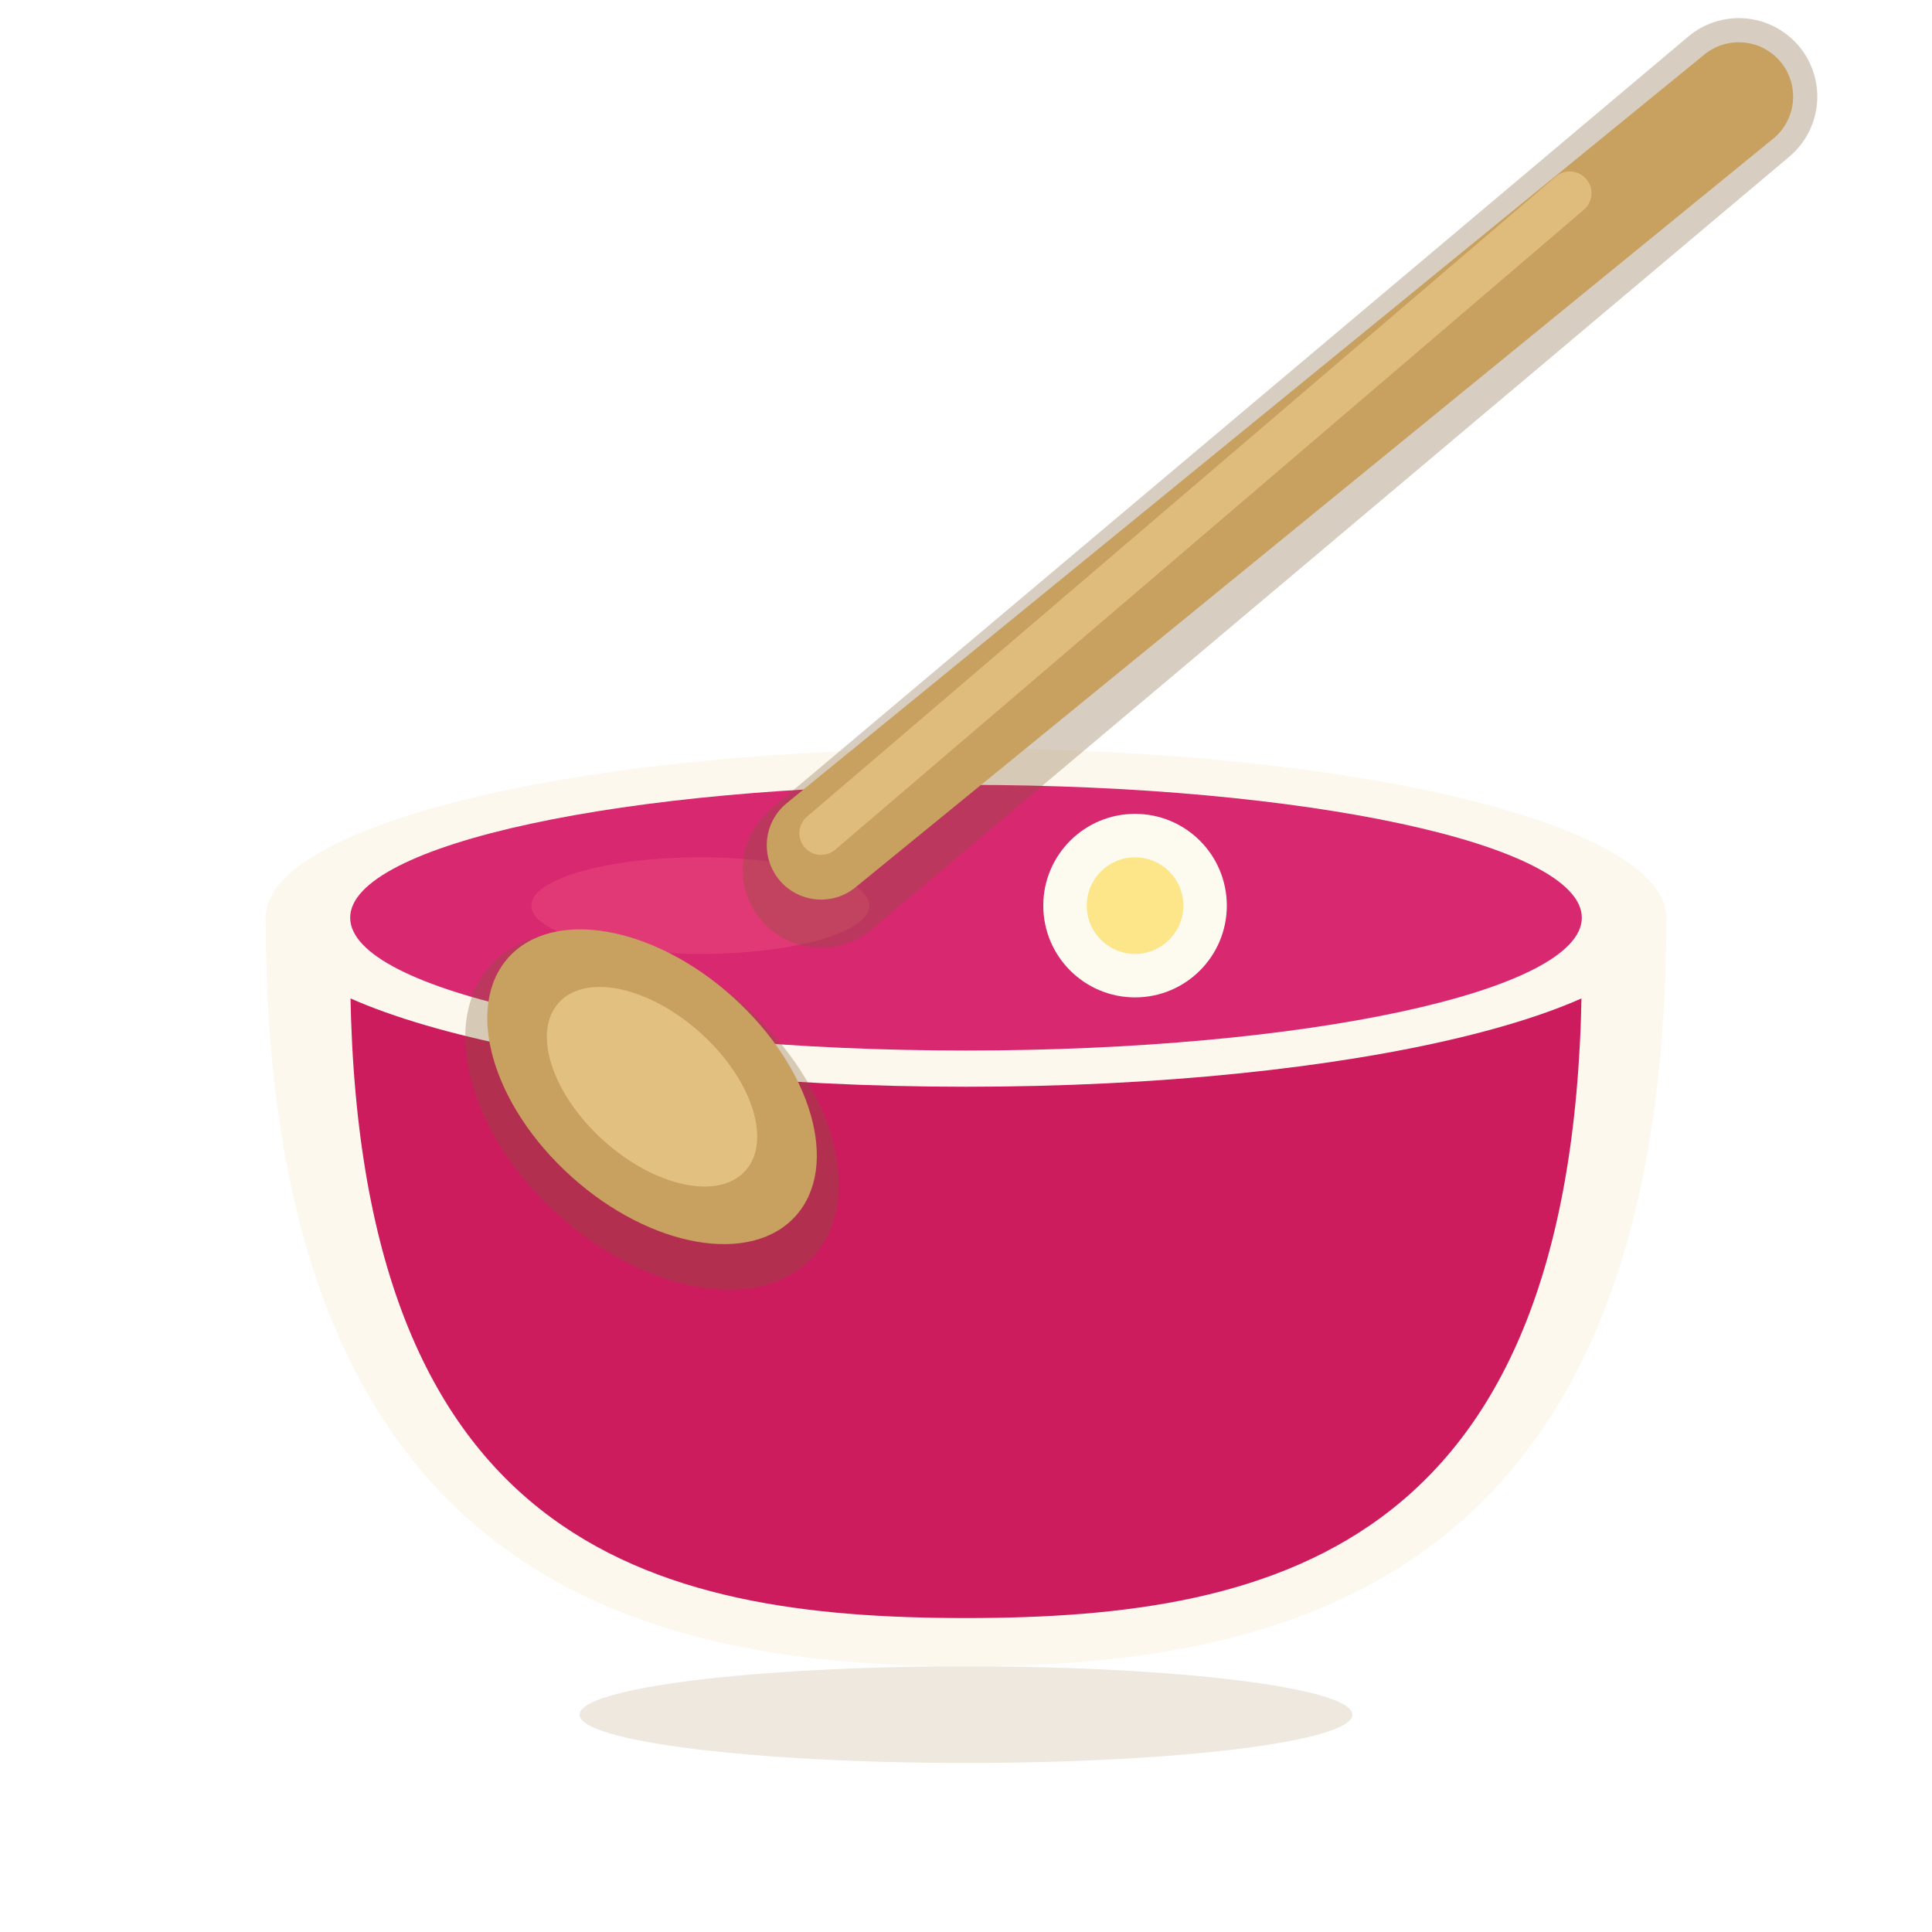
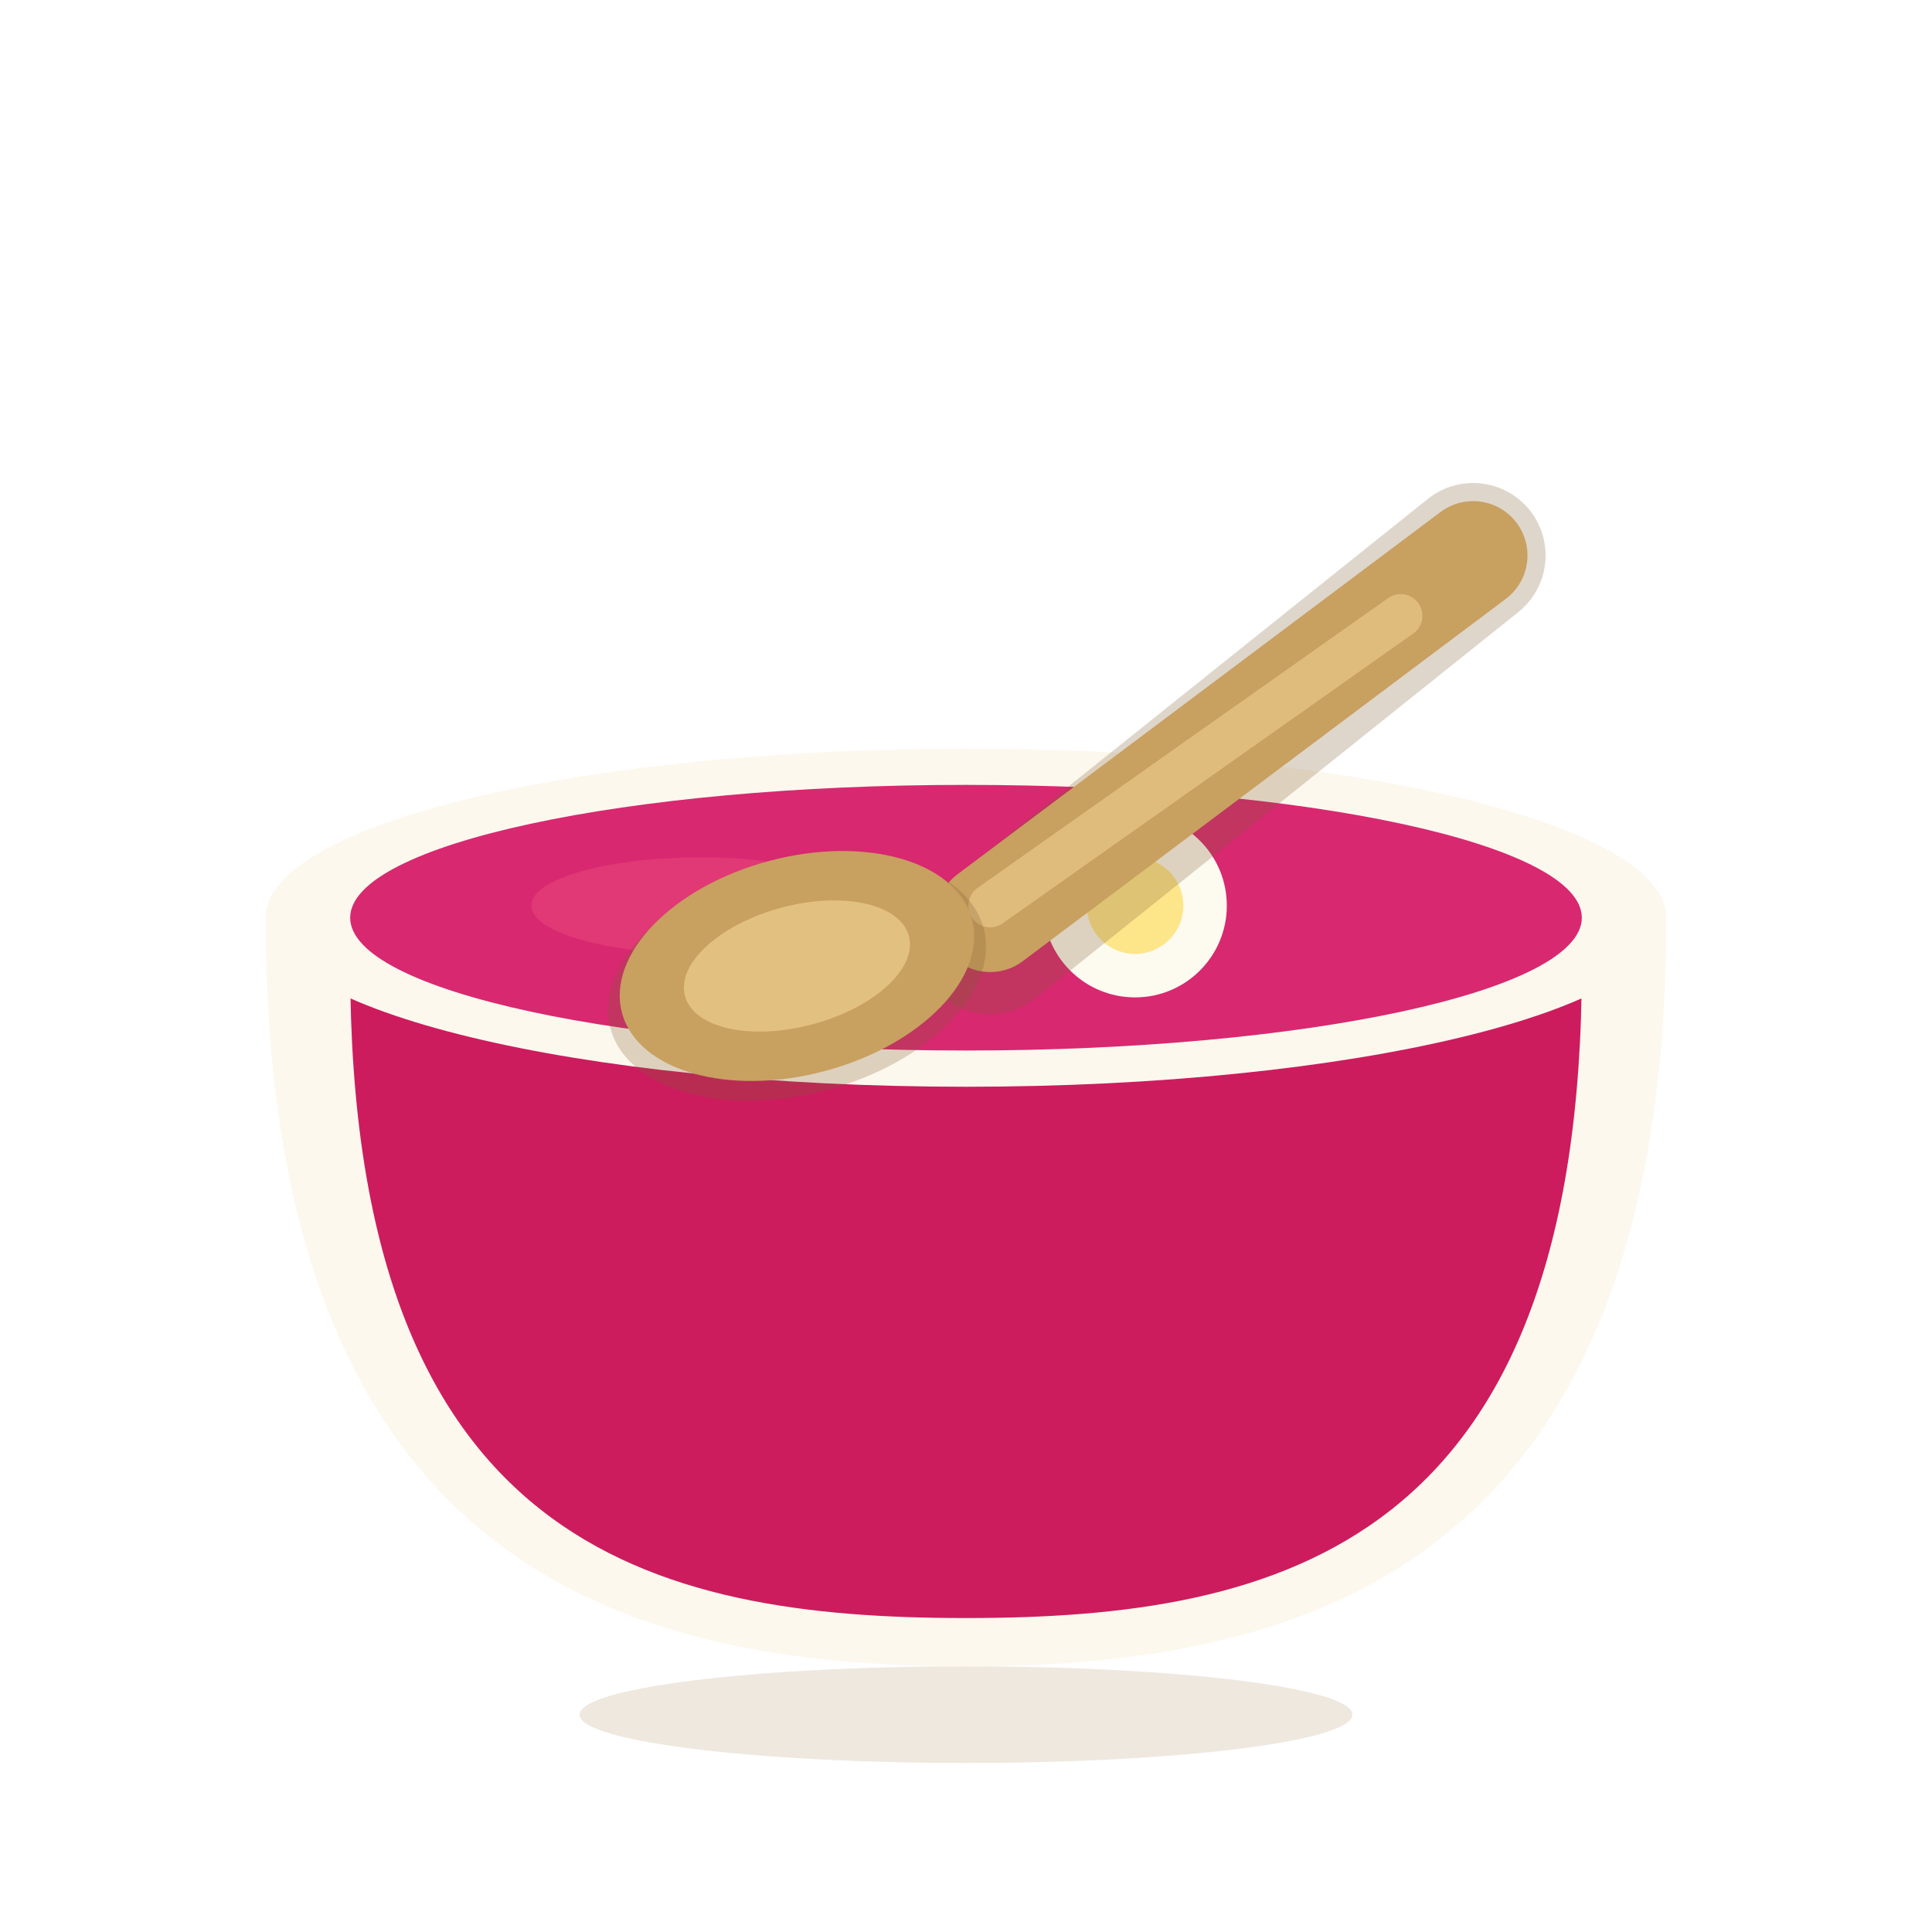
<svg xmlns="http://www.w3.org/2000/svg" viewBox="0 0 80 80">
  <ellipse cx="40" cy="71" rx="16" ry="2" fill="#a08050" opacity="0.18" />
  <path d="M11 38 C11 65 26 69 40 69 C54 69 69 65 69 38 Z" fill="#fdf8ee" />
  <path d="M14.5 40 C14.5 64 27 67 40 67 C53 67 65.5 64 65.5 40 Z" fill="#cc1c5e" />
  <ellipse cx="40" cy="38" rx="29" ry="7" fill="#fdf8ee" />
  <ellipse cx="40" cy="38" rx="25.5" ry="5.5" fill="#d82870" />
  <ellipse cx="29" cy="37.5" rx="7" ry="2" fill="#e84a7a" opacity="0.5" />
  <circle cx="47" cy="37.5" r="3.8" fill="#fdfaf0" />
  <circle cx="47" cy="37.5" r="2" fill="#fde68a" />
-   <line x1="34" y1="36" x2="72" y2="4" stroke="#7A5C30" stroke-width="6.5" stroke-linecap="round" opacity="0.3" />
-   <line x1="34" y1="35" x2="72" y2="4" stroke="#C8A060" stroke-width="4.5" stroke-linecap="round" />
-   <line x1="34" y1="34.5" x2="65" y2="8" stroke="#E8C888" stroke-width="1.8" stroke-linecap="round" opacity="0.7" />
-   <ellipse cx="27" cy="46" rx="9" ry="5.8" fill="#7A5C30" opacity="0.3" transform="rotate(42 27 46)" />
-   <ellipse cx="27" cy="45" rx="8" ry="5" fill="#C8A060" transform="rotate(42 27 45)" />
-   <ellipse cx="27" cy="45" rx="5.2" ry="3" fill="#E8C888" opacity="0.8" transform="rotate(42 27 45)" />
+   <line x1="41" y1="39" x2="61" y2="23" stroke="#7A5C30" stroke-width="6" stroke-linecap="round" opacity="0.25" />
+   <line x1="41" y1="38" x2="61" y2="23" stroke="#C8A060" stroke-width="4.5" stroke-linecap="round" />
+   <line x1="41" y1="37.5" x2="58" y2="25.5" stroke="#E8C888" stroke-width="1.8" stroke-linecap="round" opacity="0.7" />
+   <ellipse cx="33" cy="40.5" rx="8" ry="4.8" fill="#7A5C30" opacity="0.25" transform="rotate(-15 33 40.5)" />
+   <ellipse cx="33" cy="40" rx="7.5" ry="4.5" fill="#C8A060" transform="rotate(-15 33 40)" />
+   <ellipse cx="33" cy="40" rx="4.8" ry="2.5" fill="#E8C888" opacity="0.8" transform="rotate(-15 33 40)" />
</svg>
